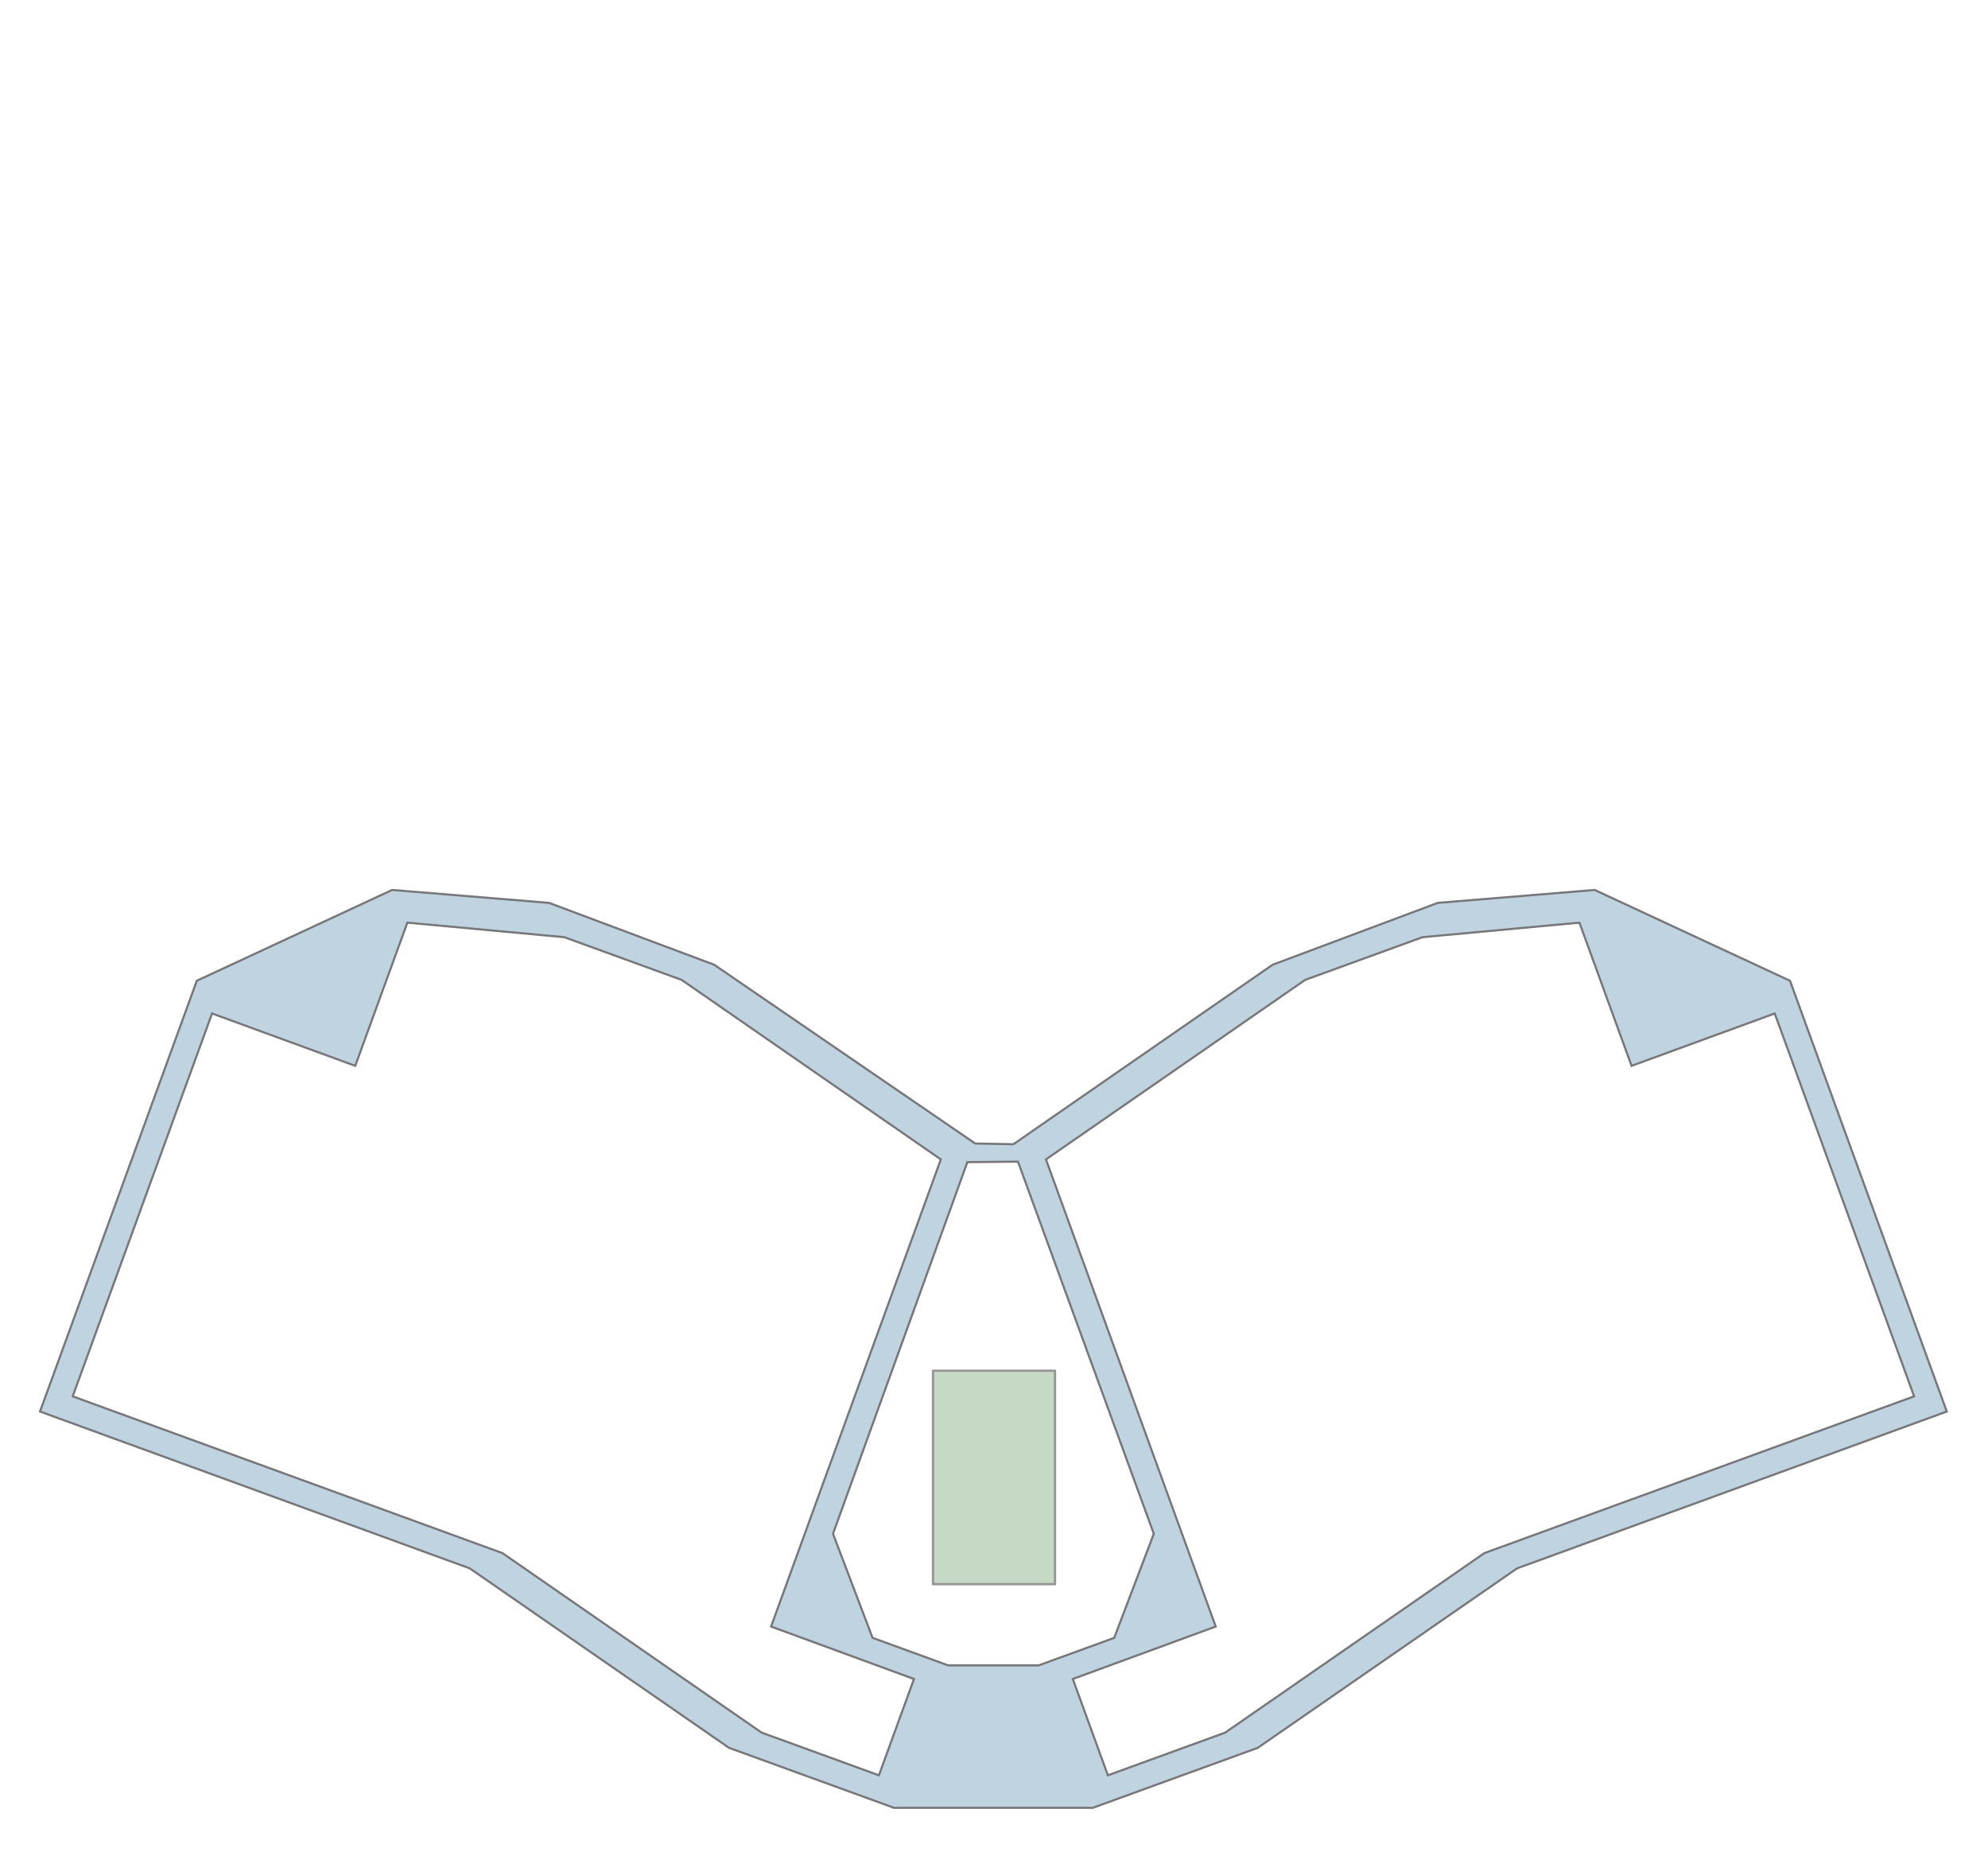
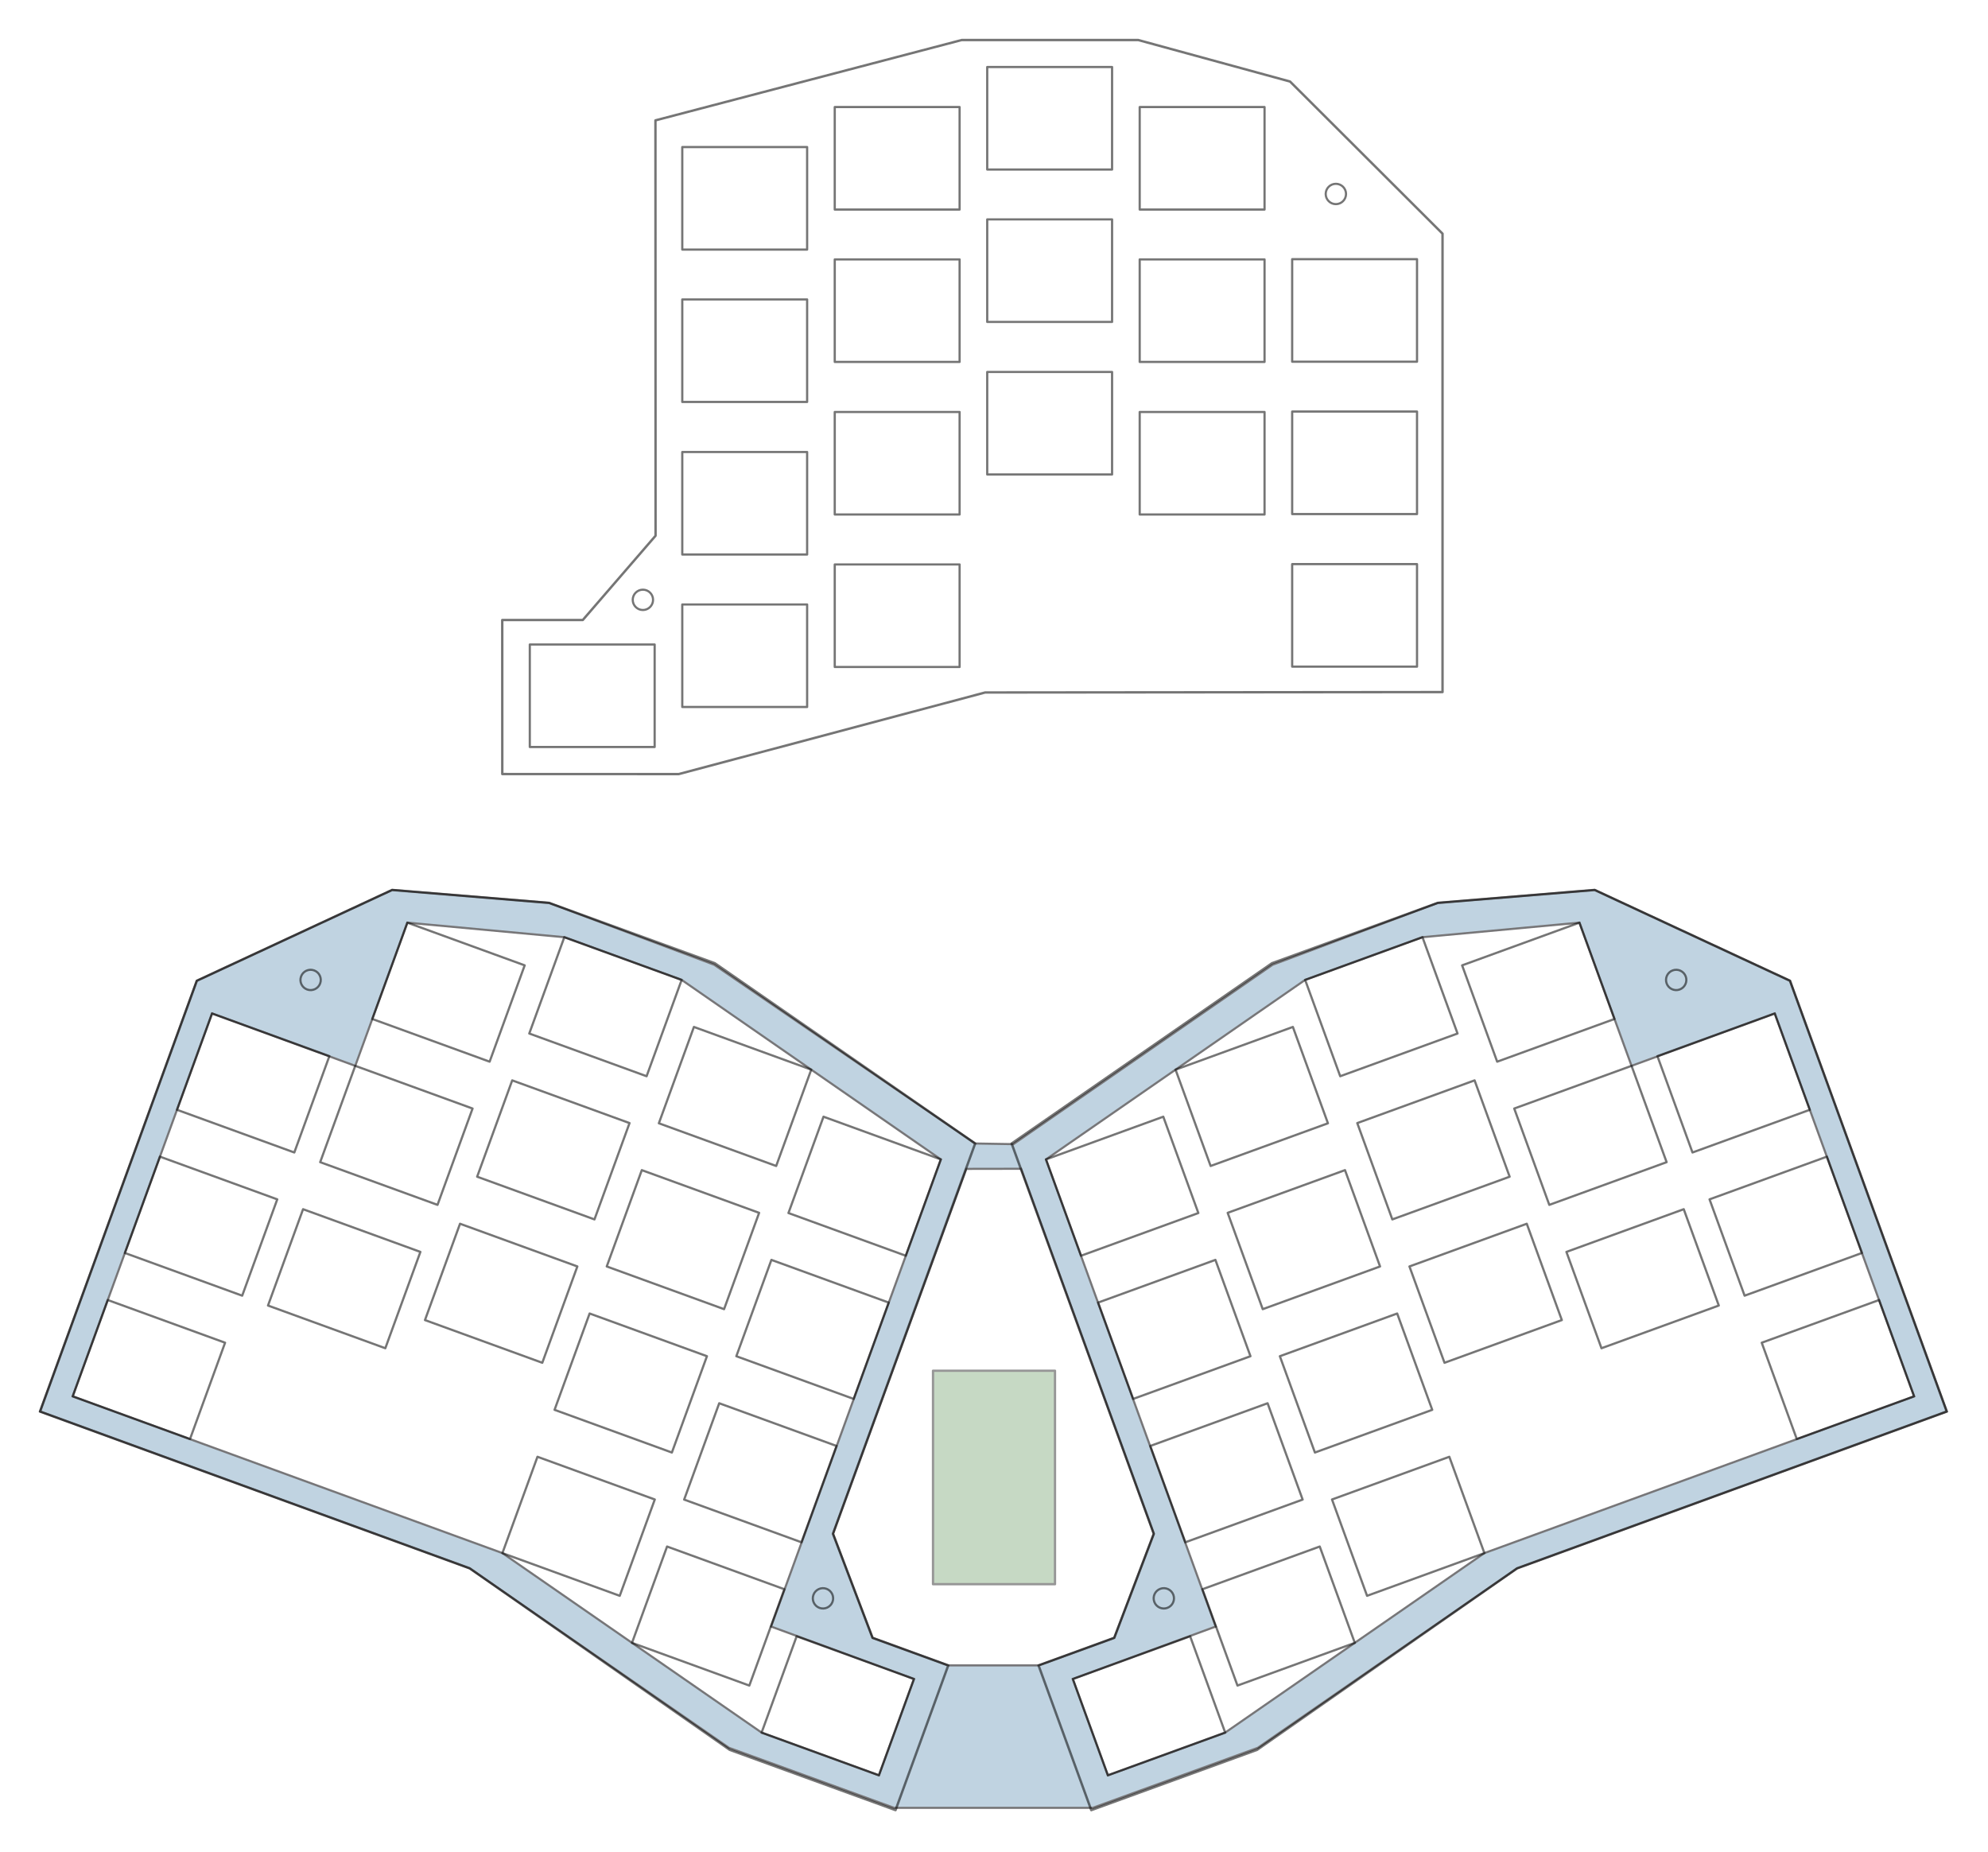
<svg xmlns="http://www.w3.org/2000/svg" xmlns:xlink="http://www.w3.org/1999/xlink" width="248.379mm" height="231.309mm" viewBox="0 0 248.379 231.309" version="1.1" id="svg2944">
  <defs id="defs2938" />
  <g transform="translate(1.920729,0.0567925)" style="display:inline;opacity:0.644" id="layer2">
    <rect style="opacity:0.644;fill:#74a16f;fill-opacity:1;stroke:#000000;stroke-width:0.289;stroke-linejoin:round;stroke-opacity:1;stop-color:#000000" id="rect1250-2" width="15.24" height="26.67" x="114.649" y="171.203" />
  </g>
  <g transform="translate(1.920729,0.0567925)" id="layer3" style="display:inline;opacity:0.538">
-     <path transform="matrix(0.2645833,0,0,0.2645833,-1.920729,-0.0567925)" d="m 185.162,420.25 -92.23,42.883 -74.033,203.41 202.906,74.057 122.459,84.756 77.941,28.344 h 93.777 L 593.924,825.355 716.383,740.6 919.291,666.543 845.256,463.133 753.027,420.25 l -74.094,6.105 -78.004,29.221 -122.387,84.746 -18.055,-0.34 -123.229,-84.406 -78.006,-29.221 z m 7.199,15.438 74.121,6.867 55.402,20.164 61.193,42.385 61.195,42.383 -80.158,220.59 67.477,24.766 -16.557,45.488 L 359.635,818.164 237.246,733.4 34.326,659.375 100.133,478.57 l 67.619,24.734 z m 553.465,0 24.611,67.617 67.617,-24.734 65.809,180.805 -202.92,74.025 -122.389,84.764 -55.402,20.166 -16.557,-45.488 67.479,-24.766 -80.158,-220.59 61.193,-42.383 61.195,-42.385 55.4,-20.164 z m -265.129,112.854 64.139,175.73 -18.684,49.148 -35.738,13.014 h -42.641 l -35.736,-13.014 -18.686,-49.148 63.443,-175.49 z" style="opacity:1;fill:#89aec8;fill-opacity:1;stroke:#010004;stroke-width:1px;stroke-linecap:butt;stroke-linejoin:miter;stroke-opacity:1;stop-opacity:1" id="path3627" />
+     <path transform="matrix(0.2645833,0,0,0.2645833,-1.920729,-0.0567925)" d="m 185.162,420.25 -92.23,42.883 -74.033,203.41 202.906,74.057 122.459,84.756 77.941,28.344 h 93.777 L 593.924,825.355 716.383,740.6 919.291,666.543 845.256,463.133 753.027,420.25 l -74.094,6.105 -78.004,29.221 -122.387,84.712 -18.055,-0.306 -123.229,-84.406 -78.006,-29.221 z m 7.199,15.438 74.121,6.867 55.402,20.164 61.193,42.385 61.195,42.383 -80.158,220.59 67.477,24.766 -16.557,45.488 L 359.635,818.164 237.246,733.4 34.326,659.375 100.133,478.57 l 67.619,24.734 z m 553.465,0 24.611,67.617 67.617,-24.734 65.809,180.805 -202.92,74.025 -122.389,84.764 -55.402,20.166 -16.557,-45.488 67.479,-24.766 -80.158,-220.59 61.193,-42.383 61.195,-42.385 55.4,-20.164 z m -263.664,116.222 62.673,172.362 -18.684,49.148 -35.738,13.014 h -42.641 l -35.736,-13.014 -18.686,-49.148 62.959,-172.316 z" style="opacity:1;fill:#89aec8;fill-opacity:1;stroke:#010004;stroke-width:1px;stroke-linecap:butt;stroke-linejoin:miter;stroke-opacity:1;stop-opacity:1" id="path3627" />
  </g>
-   <g id="layer1" transform="translate(4.169901,-5.644136)" style="display:none;opacity:0.542">
+   <g id="layer1" transform="translate(4.169901,-5.644136)" style="display:inline;opacity:0.542">
    <g id="g1017" transform="translate(61.8848,23.88)" style="display:inline">
      <g transform="translate(0,4.999696)" id="g2653">
        <rect style="fill:none;stroke:#000000;stroke-width:0.276;stroke-linejoin:round;stroke-miterlimit:4;stroke-dasharray:none;stroke-opacity:1" id="rect1798-3-1-5" width="15.599" height="12.808" x="0.138" y="57.288" />
      </g>
      <g id="g2653-4" transform="translate(19.05)">
        <rect style="fill:none;stroke:#000000;stroke-width:0.276;stroke-linejoin:round;stroke-miterlimit:4;stroke-dasharray:none;stroke-opacity:1" id="rect1798-0" width="15.599" height="12.808" x="0.138" y="0.138" />
        <rect y="19.176" x="0.138" height="12.808" width="15.599" id="rect1798-3-6" style="fill:none;stroke:#000000;stroke-width:0.276;stroke-linejoin:round;stroke-miterlimit:4;stroke-dasharray:none;stroke-opacity:1" />
        <rect style="fill:none;stroke:#000000;stroke-width:0.276;stroke-linejoin:round;stroke-miterlimit:4;stroke-dasharray:none;stroke-opacity:1" id="rect1798-3-1-53" width="15.599" height="12.808" x="0.138" y="38.238" />
        <rect y="57.288" x="0.138" height="12.808" width="15.599" id="rect1798-3-1-5-8" style="fill:none;stroke:#000000;stroke-width:0.276;stroke-linejoin:round;stroke-miterlimit:4;stroke-dasharray:none;stroke-opacity:1" />
      </g>
      <g id="g2653-49" transform="translate(38.1,-5)">
        <rect style="fill:none;stroke:#000000;stroke-width:0.276;stroke-linejoin:round;stroke-miterlimit:4;stroke-dasharray:none;stroke-opacity:1" id="rect1798-1" width="15.599" height="12.808" x="0.138" y="0.138" />
        <rect y="19.176" x="0.138" height="12.808" width="15.599" id="rect1798-3-5" style="fill:none;stroke:#000000;stroke-width:0.276;stroke-linejoin:round;stroke-miterlimit:4;stroke-dasharray:none;stroke-opacity:1" />
        <rect style="fill:none;stroke:#000000;stroke-width:0.276;stroke-linejoin:round;stroke-miterlimit:4;stroke-dasharray:none;stroke-opacity:1" id="rect1798-3-1-9" width="15.599" height="12.808" x="0.138" y="38.238" />
        <rect y="57.288" x="0.138" height="12.808" width="15.599" id="rect1798-3-1-5-83" style="fill:none;stroke:#000000;stroke-width:0.276;stroke-linejoin:round;stroke-miterlimit:4;stroke-dasharray:none;stroke-opacity:1" />
      </g>
      <g id="g2653-1" transform="translate(57.15,-10)">
        <rect style="fill:none;stroke:#000000;stroke-width:0.276;stroke-linejoin:round;stroke-miterlimit:4;stroke-dasharray:none;stroke-opacity:1" id="rect1798-9" width="15.599" height="12.808" x="0.138" y="0.138" />
        <rect y="19.176" x="0.138" height="12.808" width="15.599" id="rect1798-3-67" style="fill:none;stroke:#000000;stroke-width:0.276;stroke-linejoin:round;stroke-miterlimit:4;stroke-dasharray:none;stroke-opacity:1" />
        <rect style="fill:none;stroke:#000000;stroke-width:0.276;stroke-linejoin:round;stroke-miterlimit:4;stroke-dasharray:none;stroke-opacity:1" id="rect1798-3-1-8" width="15.599" height="12.808" x="0.138" y="38.238" />
      </g>
      <g id="g2653-5" transform="translate(76.2,-5)">
        <rect style="fill:none;stroke:#000000;stroke-width:0.276;stroke-linejoin:round;stroke-miterlimit:4;stroke-dasharray:none;stroke-opacity:1" id="rect1798-5" width="15.599" height="12.808" x="0.138" y="0.138" />
        <rect y="19.176" x="0.138" height="12.808" width="15.599" id="rect1798-3-61" style="fill:none;stroke:#000000;stroke-width:0.276;stroke-linejoin:round;stroke-miterlimit:4;stroke-dasharray:none;stroke-opacity:1" />
        <rect style="fill:none;stroke:#000000;stroke-width:0.276;stroke-linejoin:round;stroke-miterlimit:4;stroke-dasharray:none;stroke-opacity:1" id="rect1798-3-1-59" width="15.599" height="12.808" x="0.138" y="38.238" />
      </g>
      <g id="g2653-9" transform="translate(95.25,14.00793)" style="display:inline">
        <rect style="fill:none;stroke:#000000;stroke-width:0.276;stroke-linejoin:round;stroke-miterlimit:4;stroke-dasharray:none;stroke-opacity:1" id="rect1798-51" width="15.599" height="12.808" x="0.138" y="0.138" />
        <rect y="19.176" x="0.138" height="12.808" width="15.599" id="rect1798-3-7" style="fill:none;stroke:#000000;stroke-width:0.276;stroke-linejoin:round;stroke-miterlimit:4;stroke-dasharray:none;stroke-opacity:1" />
        <rect style="fill:none;stroke:#000000;stroke-width:0.276;stroke-linejoin:round;stroke-miterlimit:4;stroke-dasharray:none;stroke-opacity:1" id="rect1798-3-1-4" width="15.599" height="12.808" x="0.138" y="38.238" />
      </g>
      <path d="m 54.105,-13.236 -38.269,10.04 0.015,51.895 -9.093,10.529 -10.063,0.002 0.005,19.244 22.042,0.006 38.282,-10.197 57.15,-0.051 V 10.959 L 95.124,-8.049 76.15,-13.236 Z" style="font-variation-settings:normal;display:inline;opacity:1;vector-effect:none;fill:none;fill-opacity:1;stroke:#000000;stroke-width:0.3;stroke-linecap:butt;stroke-linejoin:round;stroke-miterlimit:4;stroke-dasharray:none;stroke-dashoffset:0;stroke-opacity:1;stop-color:#000000;stop-opacity:1" id="rect1309" />
      <circle r="1.27" cy="5.999" cx="100.847" id="path1222-5" style="font-variation-settings:normal;opacity:1;vector-effect:none;fill:none;fill-opacity:1;stroke:#000000;stroke-width:0.271;stroke-linecap:butt;stroke-linejoin:round;stroke-miterlimit:4;stroke-dasharray:none;stroke-dashoffset:0;stroke-opacity:1;stop-color:#000000;stop-opacity:1" />
      <circle r="1.27" cy="56.708" cx="14.268" id="circle886" style="font-variation-settings:normal;display:inline;opacity:1;vector-effect:none;fill:none;fill-opacity:1;stroke:#000000;stroke-width:0.271;stroke-linecap:butt;stroke-linejoin:round;stroke-miterlimit:4;stroke-dasharray:none;stroke-dashoffset:0;stroke-opacity:1;stop-color:#000000;stop-opacity:1" />
    </g>
    <use transform="rotate(-20,462.4504,-41.59038)" height="100%" width="100%" id="use880" xlink:href="#g1017" y="0" x="0" style="display:inline" />
    <use transform="matrix(-1,0,0,1,239.8893,5.4379604e-6)" height="100%" width="100%" id="use882" xlink:href="#use880" y="0" x="0" style="display:inline" />
  </g>
</svg>
